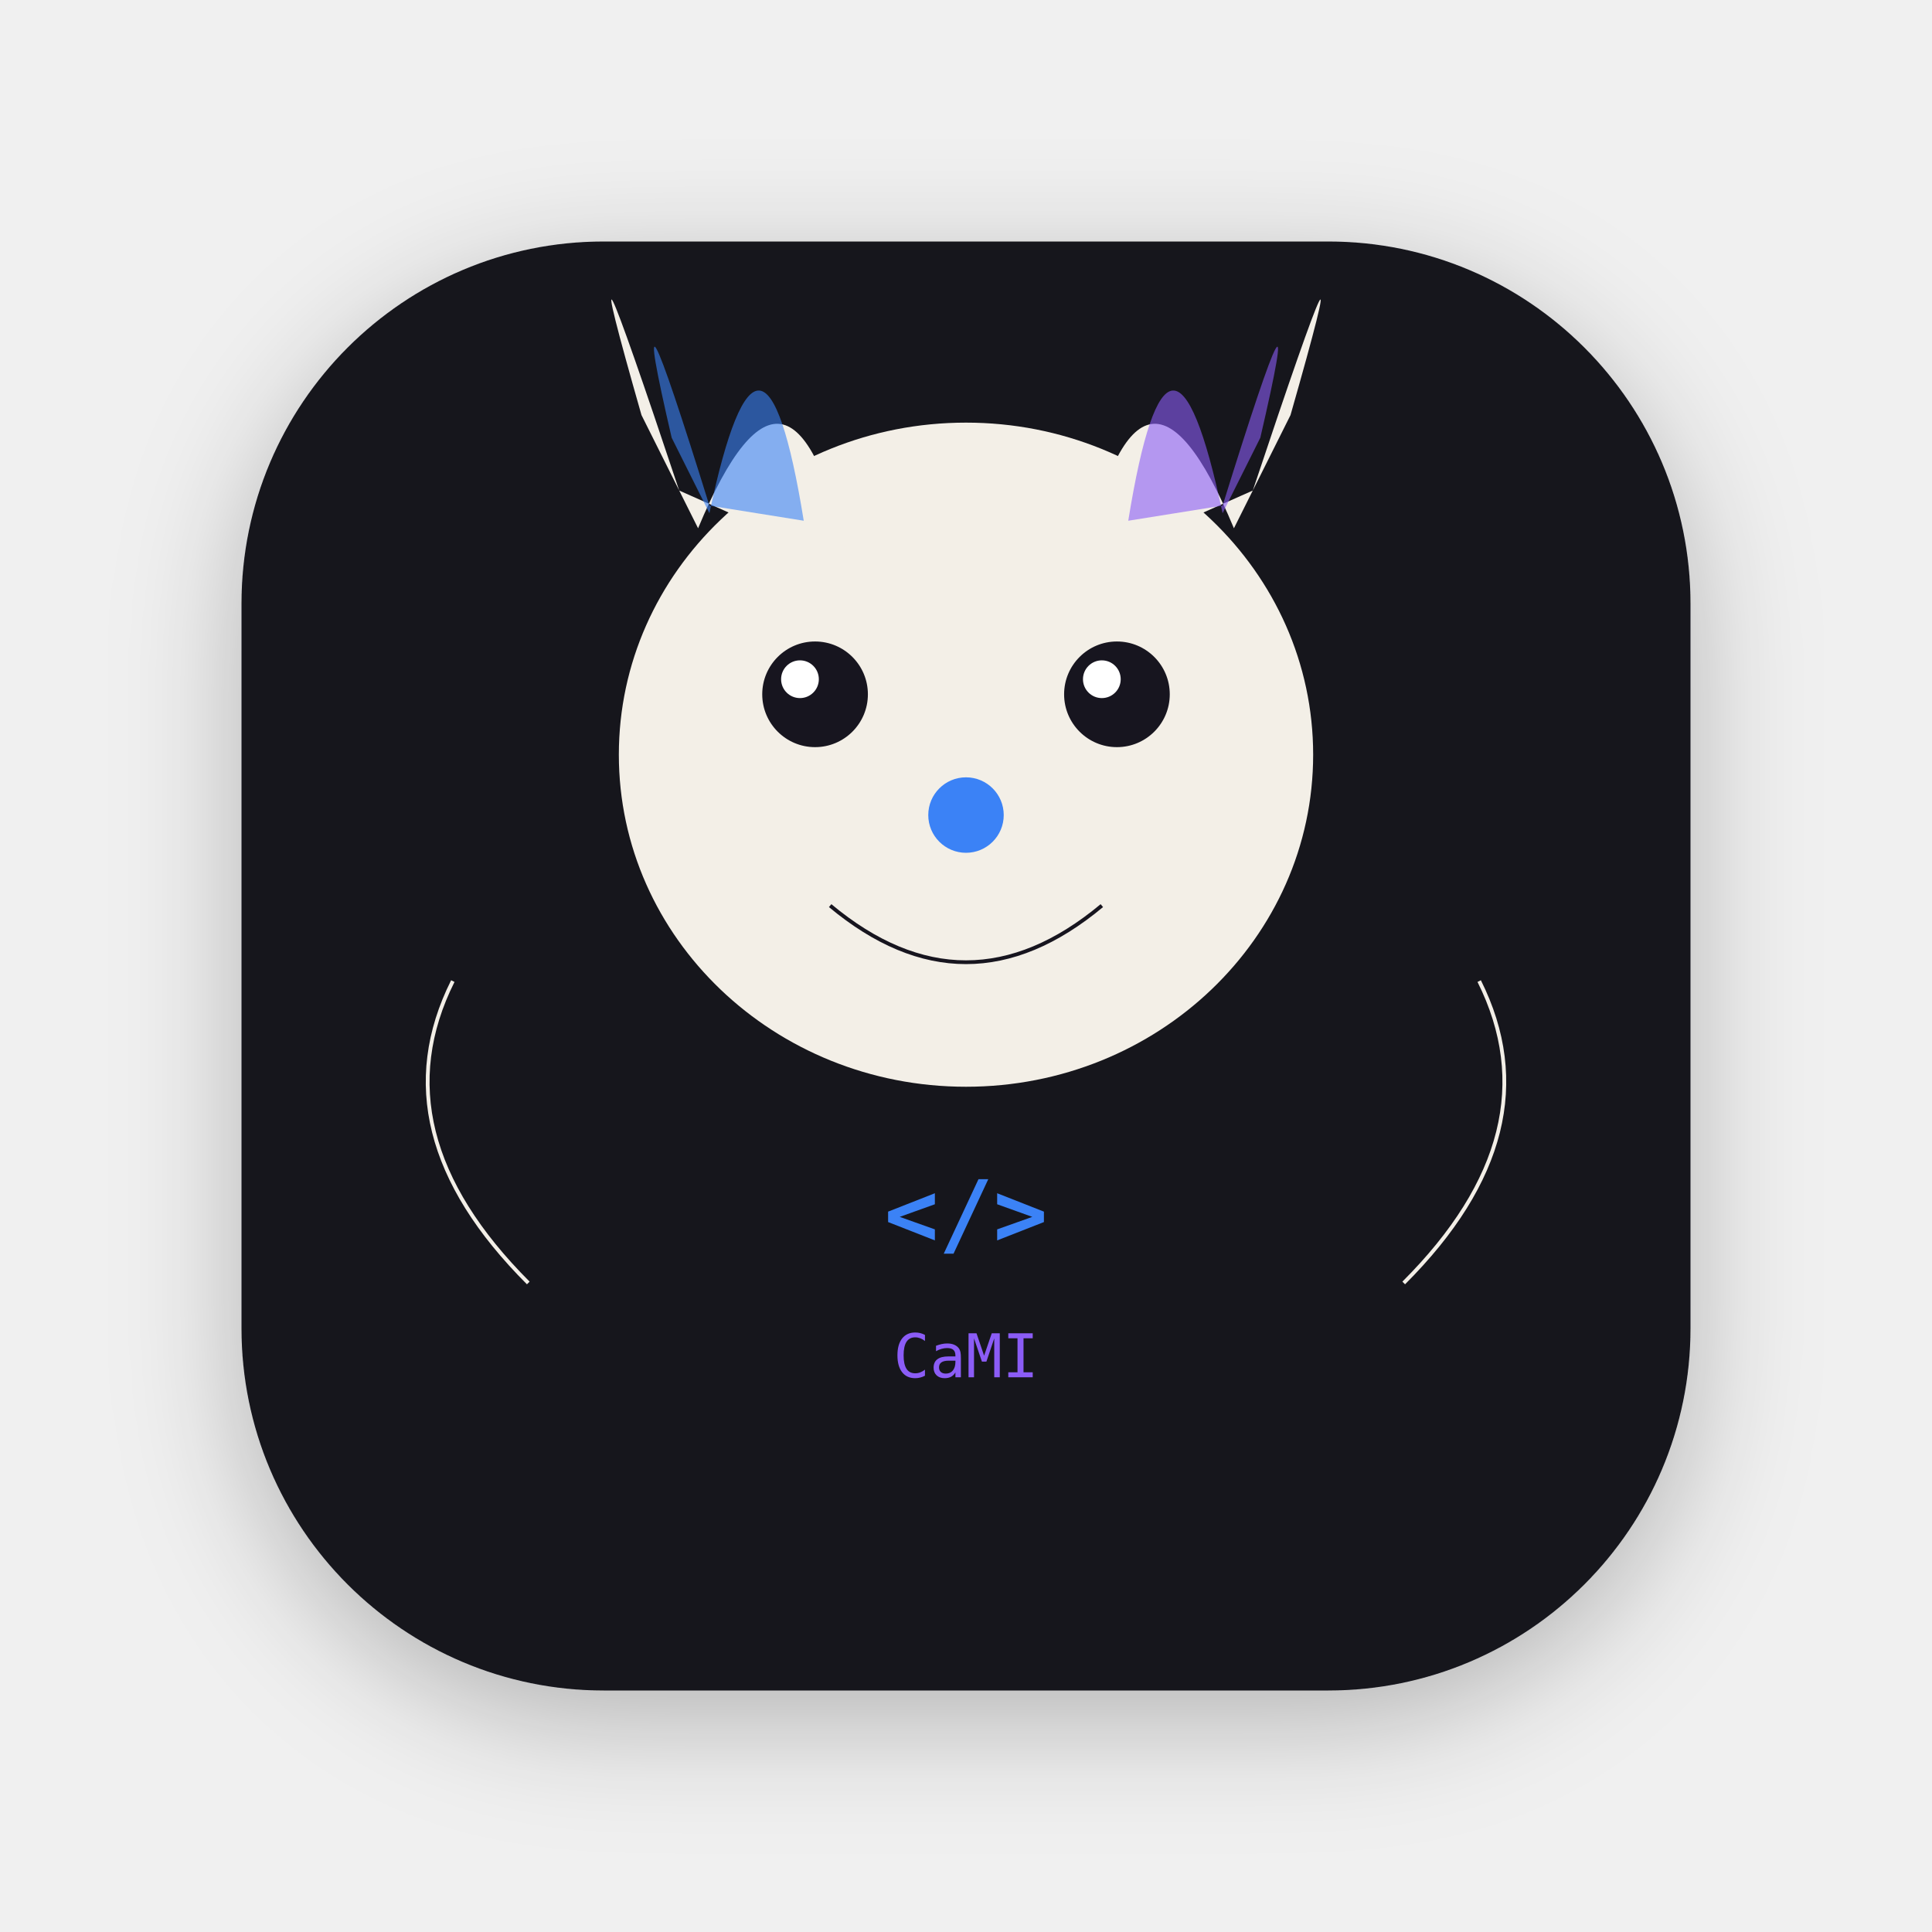
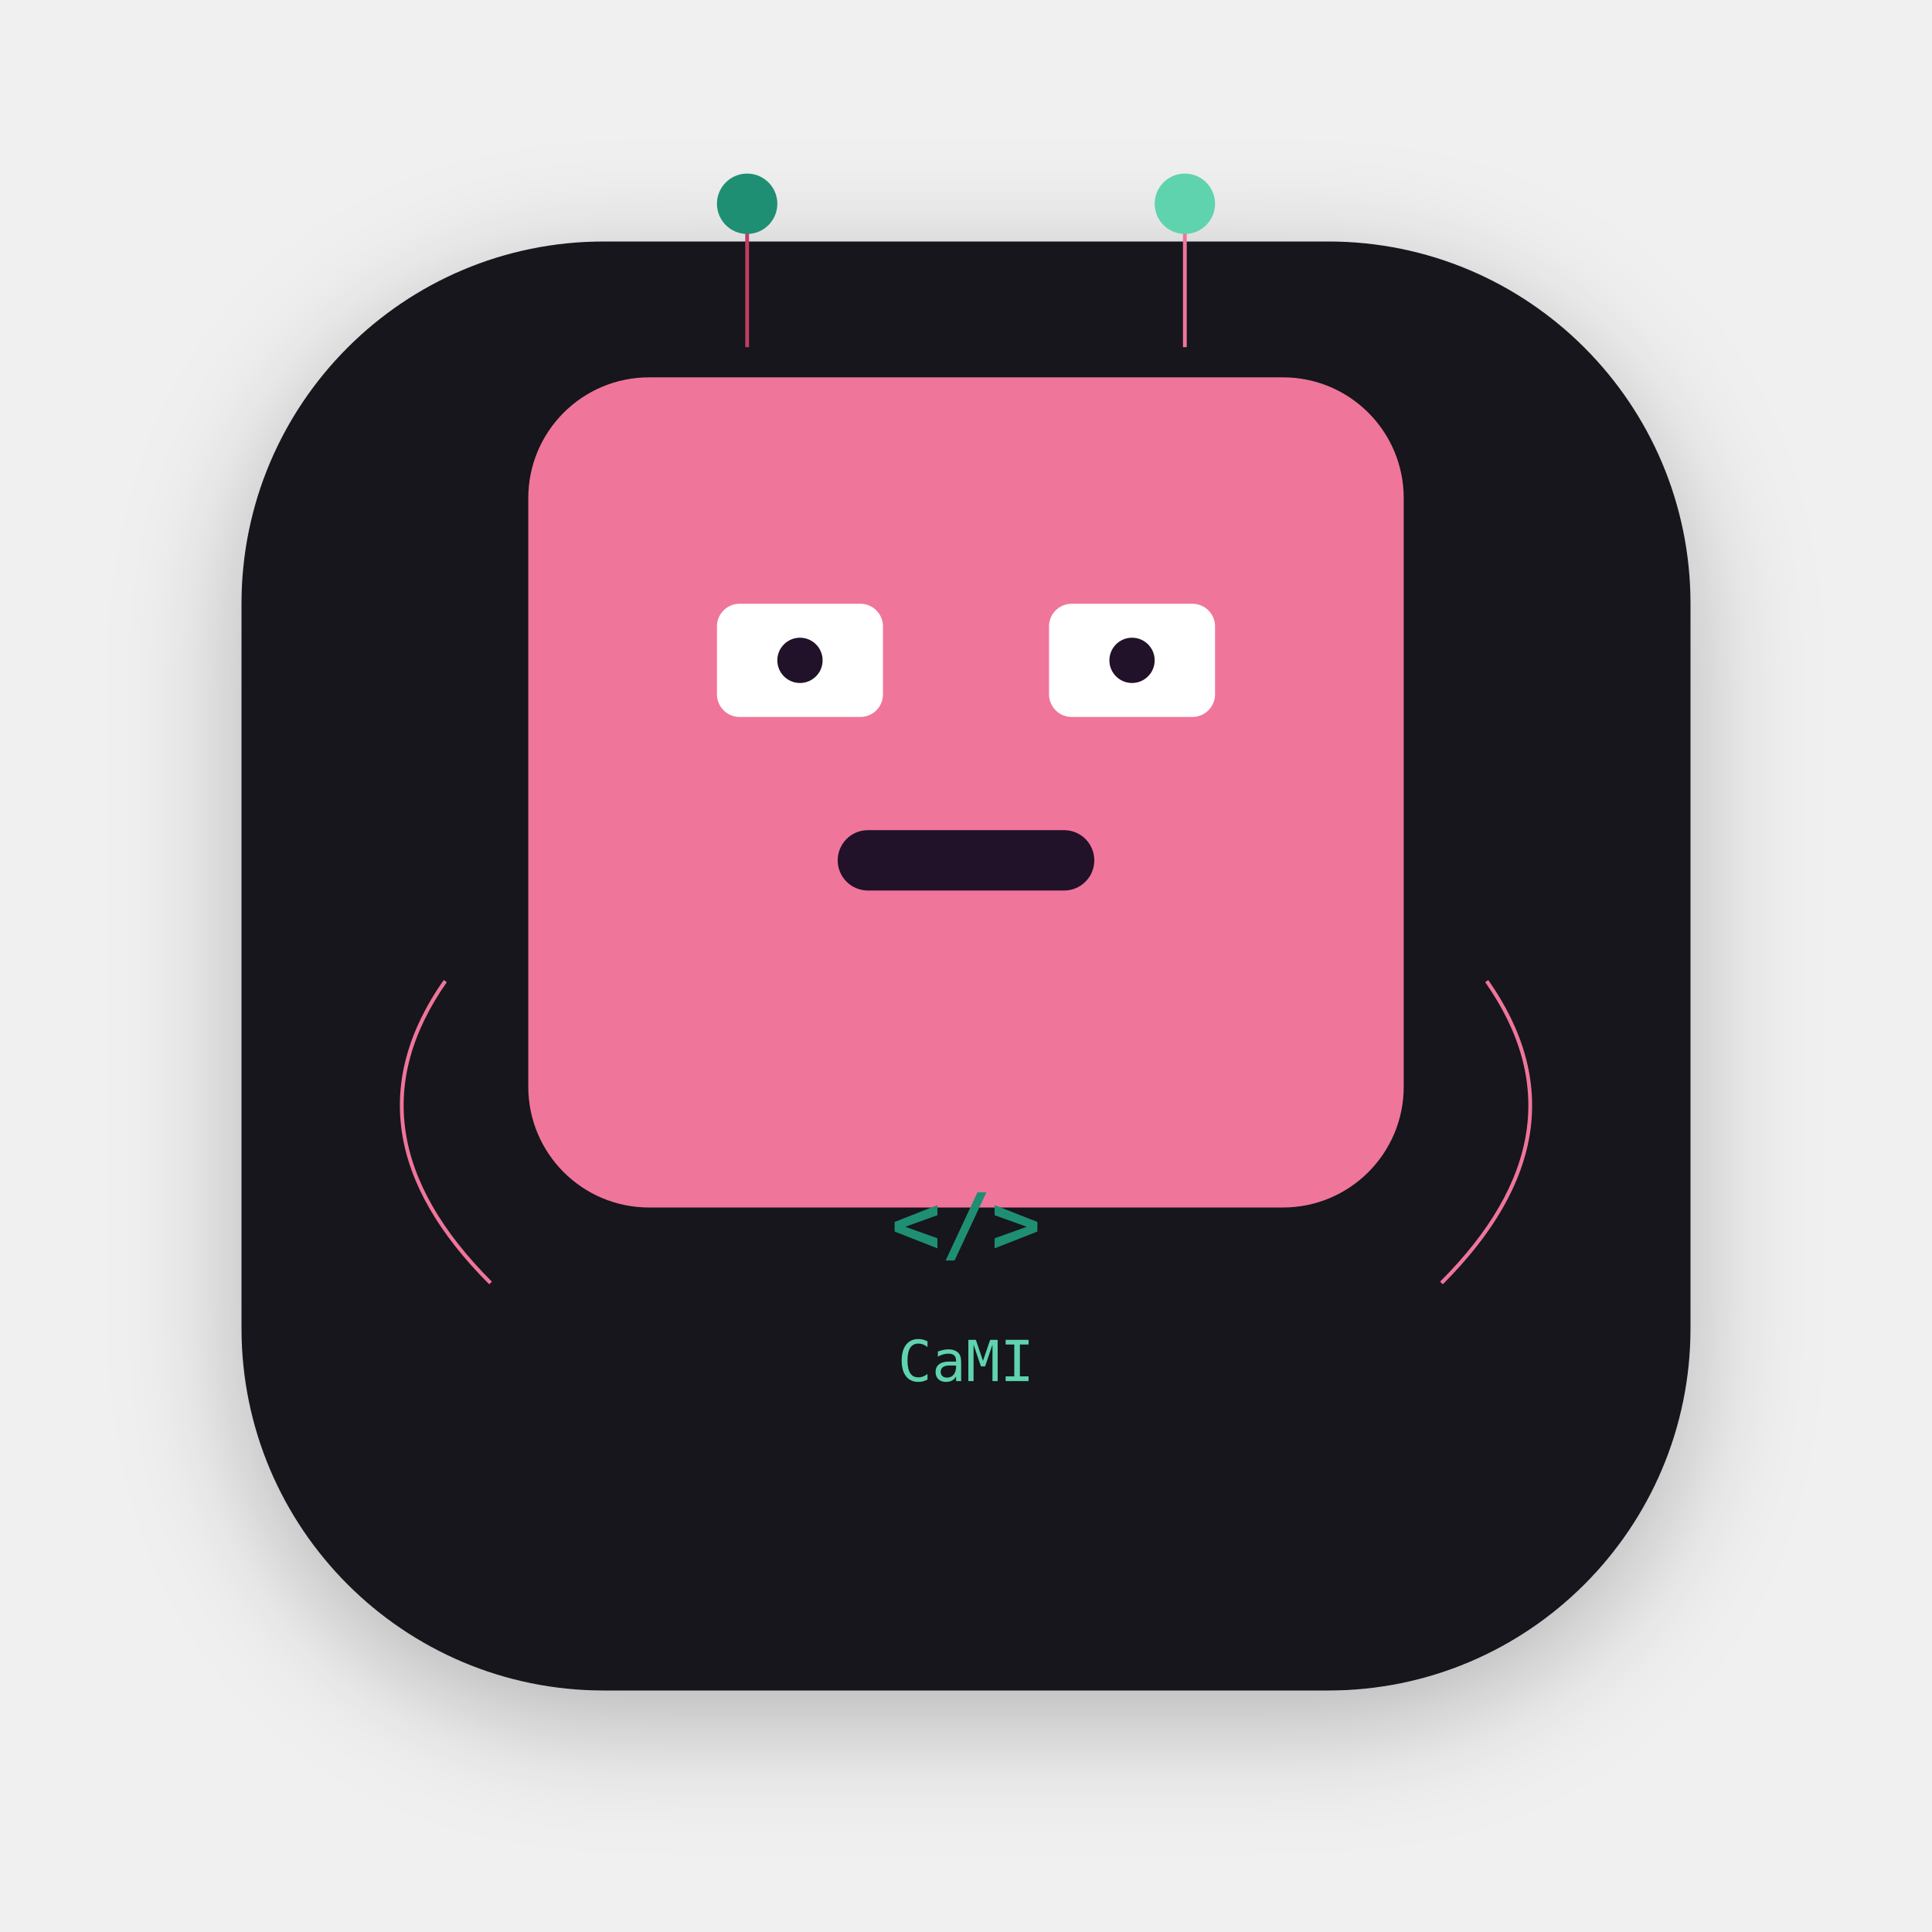
<svg xmlns="http://www.w3.org/2000/svg" viewBox="0 0 512 512">
  <defs>
+     <linearGradient id="bodyGrad" x1="0%" y1="0%" x2="0%" y2="100%">
+       <stop offset="0%" stop-color="#C13D63" />
+       <stop offset="100%" stop-color="#9E2C4D" />
+     </linearGradient>
    <linearGradient id="accentGrad" x1="0%" y1="0%" x2="100%" y2="100%">
-       <stop offset="0%" stop-color="#3b82f6" />
-       <stop offset="100%" stop-color="#8b5cf6" />
+       <stop offset="0%" stop-color="#1E8F72" />
+       <stop offset="100%" stop-color="#5FD3AE" />
    </linearGradient>
    <filter id="shadow" x="-20%" y="-20%" width="140%" height="140%">
      <feDropShadow dx="0" dy="8" stdDeviation="16" flood-opacity="0.25" />
    </filter>
  </defs>
  <rect x="64" y="64" width="384" height="384" rx="96" fill="#17151F" filter="url(#shadow)" />
-   <ellipse cx="256" cy="200" rx="92" ry="88" fill="#F3EFE7" />
-   <path d="M 180 130 Q 150 40 170 110 L 185 140 Q 210 80 225 150 Z" fill="#F3EFE7" />
-   <path d="M 332 130 Q 362 40 342 110 L 327 140 Q 302 80 287 150 Z" fill="#F3EFE7" />
-   <path d="M 188 134 Q 165 60 178 116 L 188 136 Q 202 70 213 138 Z" fill="#3b82f6" opacity="0.6" />
-   <path d="M 324 134 Q 347 60 334 116 L 324 136 Q 310 70 299 138 Z" fill="#8b5cf6" opacity="0.6" />
-   <circle cx="216" cy="184" r="14" fill="#17151F" />
-   <circle cx="296" cy="184" r="14" fill="#17151F" />
-   <circle cx="212" cy="180" r="5" fill="#FFFFFF" />
-   <circle cx="292" cy="180" r="5" fill="#FFFFFF" />
-   <circle cx="256" cy="216" r="10" fill="#3b82f6" />
-   <path d="M 220 240 Q 256 270 292 240" fill="none" stroke="#17151F" strokeWidth="8" strokeLinecap="round" />
-   <path d="M 120 260 Q 100 300 140 340" fill="none" stroke="#F3EFE7" strokeWidth="14" strokeLinecap="round" />
-   <path d="M 392 260 Q 412 300 372 340" fill="none" stroke="#F3EFE7" strokeWidth="14" strokeLinecap="round" />
-   <text x="256" y="330" font-family="monospace" font-size="24" font-weight="bold" fill="#3b82f6" text-anchor="middle">&lt;/&gt;</text>
-   <text x="256" y="365" font-family="monospace" font-size="16" fill="#8b5cf6" text-anchor="middle">CaMI</text>
+   <rect x="140" y="100" width="232" height="220" rx="32" fill="#F0759A" />
+   <line x1="198" y1="92" x2="198" y2="60" stroke="#C13D63" strokeWidth="12" strokeLinecap="round" />
+   <line x1="314" y1="92" x2="314" y2="60" stroke="#F0759A" strokeWidth="12" strokeLinecap="round" />
+   <circle cx="198" cy="54" r="8" fill="#1E8F72" />
+   <circle cx="314" cy="54" r="8" fill="#5FD3AE" />
+   <rect x="190" y="160" width="44" height="30" rx="6" fill="#FFFFFF" />
+   <rect x="278" y="160" width="44" height="30" rx="6" fill="#FFFFFF" />
+   <circle cx="212" cy="175" r="6" fill="#211129" />
+   <circle cx="300" cy="175" r="6" fill="#211129" />
+   <rect x="222" y="220" width="68" height="16" rx="8" fill="#211129" />
+   <path d="M 118 260 Q 90 300 130 340" fill="none" stroke="#F0759A" strokeWidth="16" strokeLinecap="round" />
+   <path d="M 394 260 Q 422 300 382 340" fill="none" stroke="#F0759A" strokeWidth="16" strokeLinecap="round" />
+   <text x="256" y="332" font-family="monospace" font-size="22" font-weight="bold" fill="#1E8F72" text-anchor="middle">&lt;/&gt;</text>
+   <text x="256" y="366" font-family="monospace" font-size="15" fill="#5FD3AE" text-anchor="middle">CaMI</text>
</svg>
